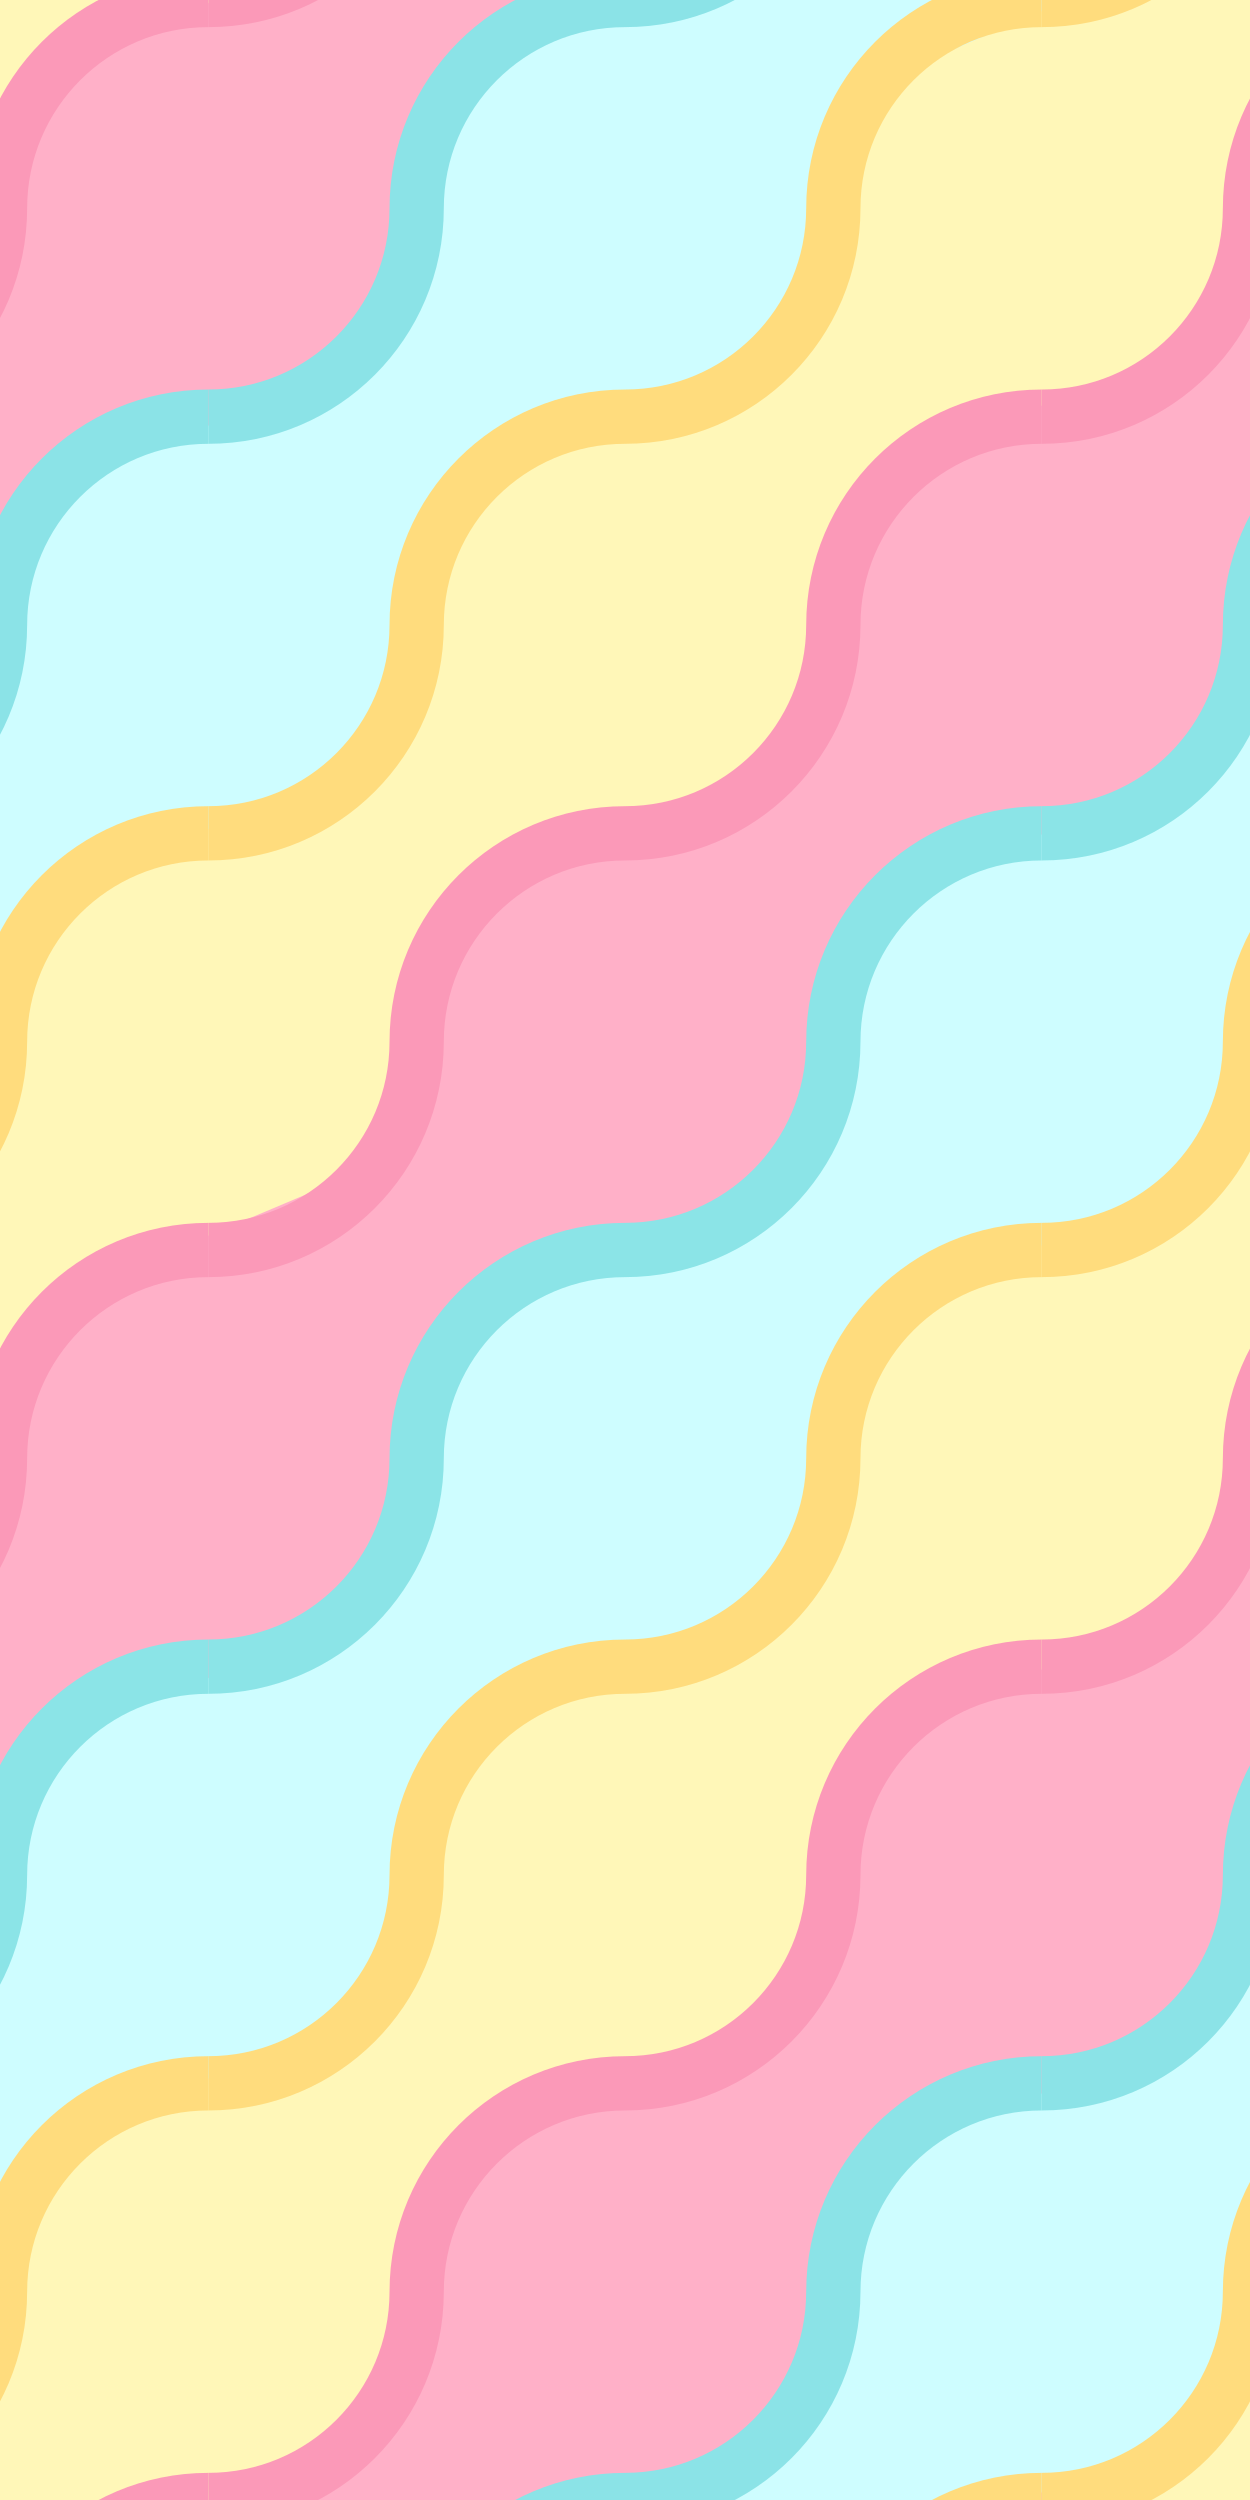
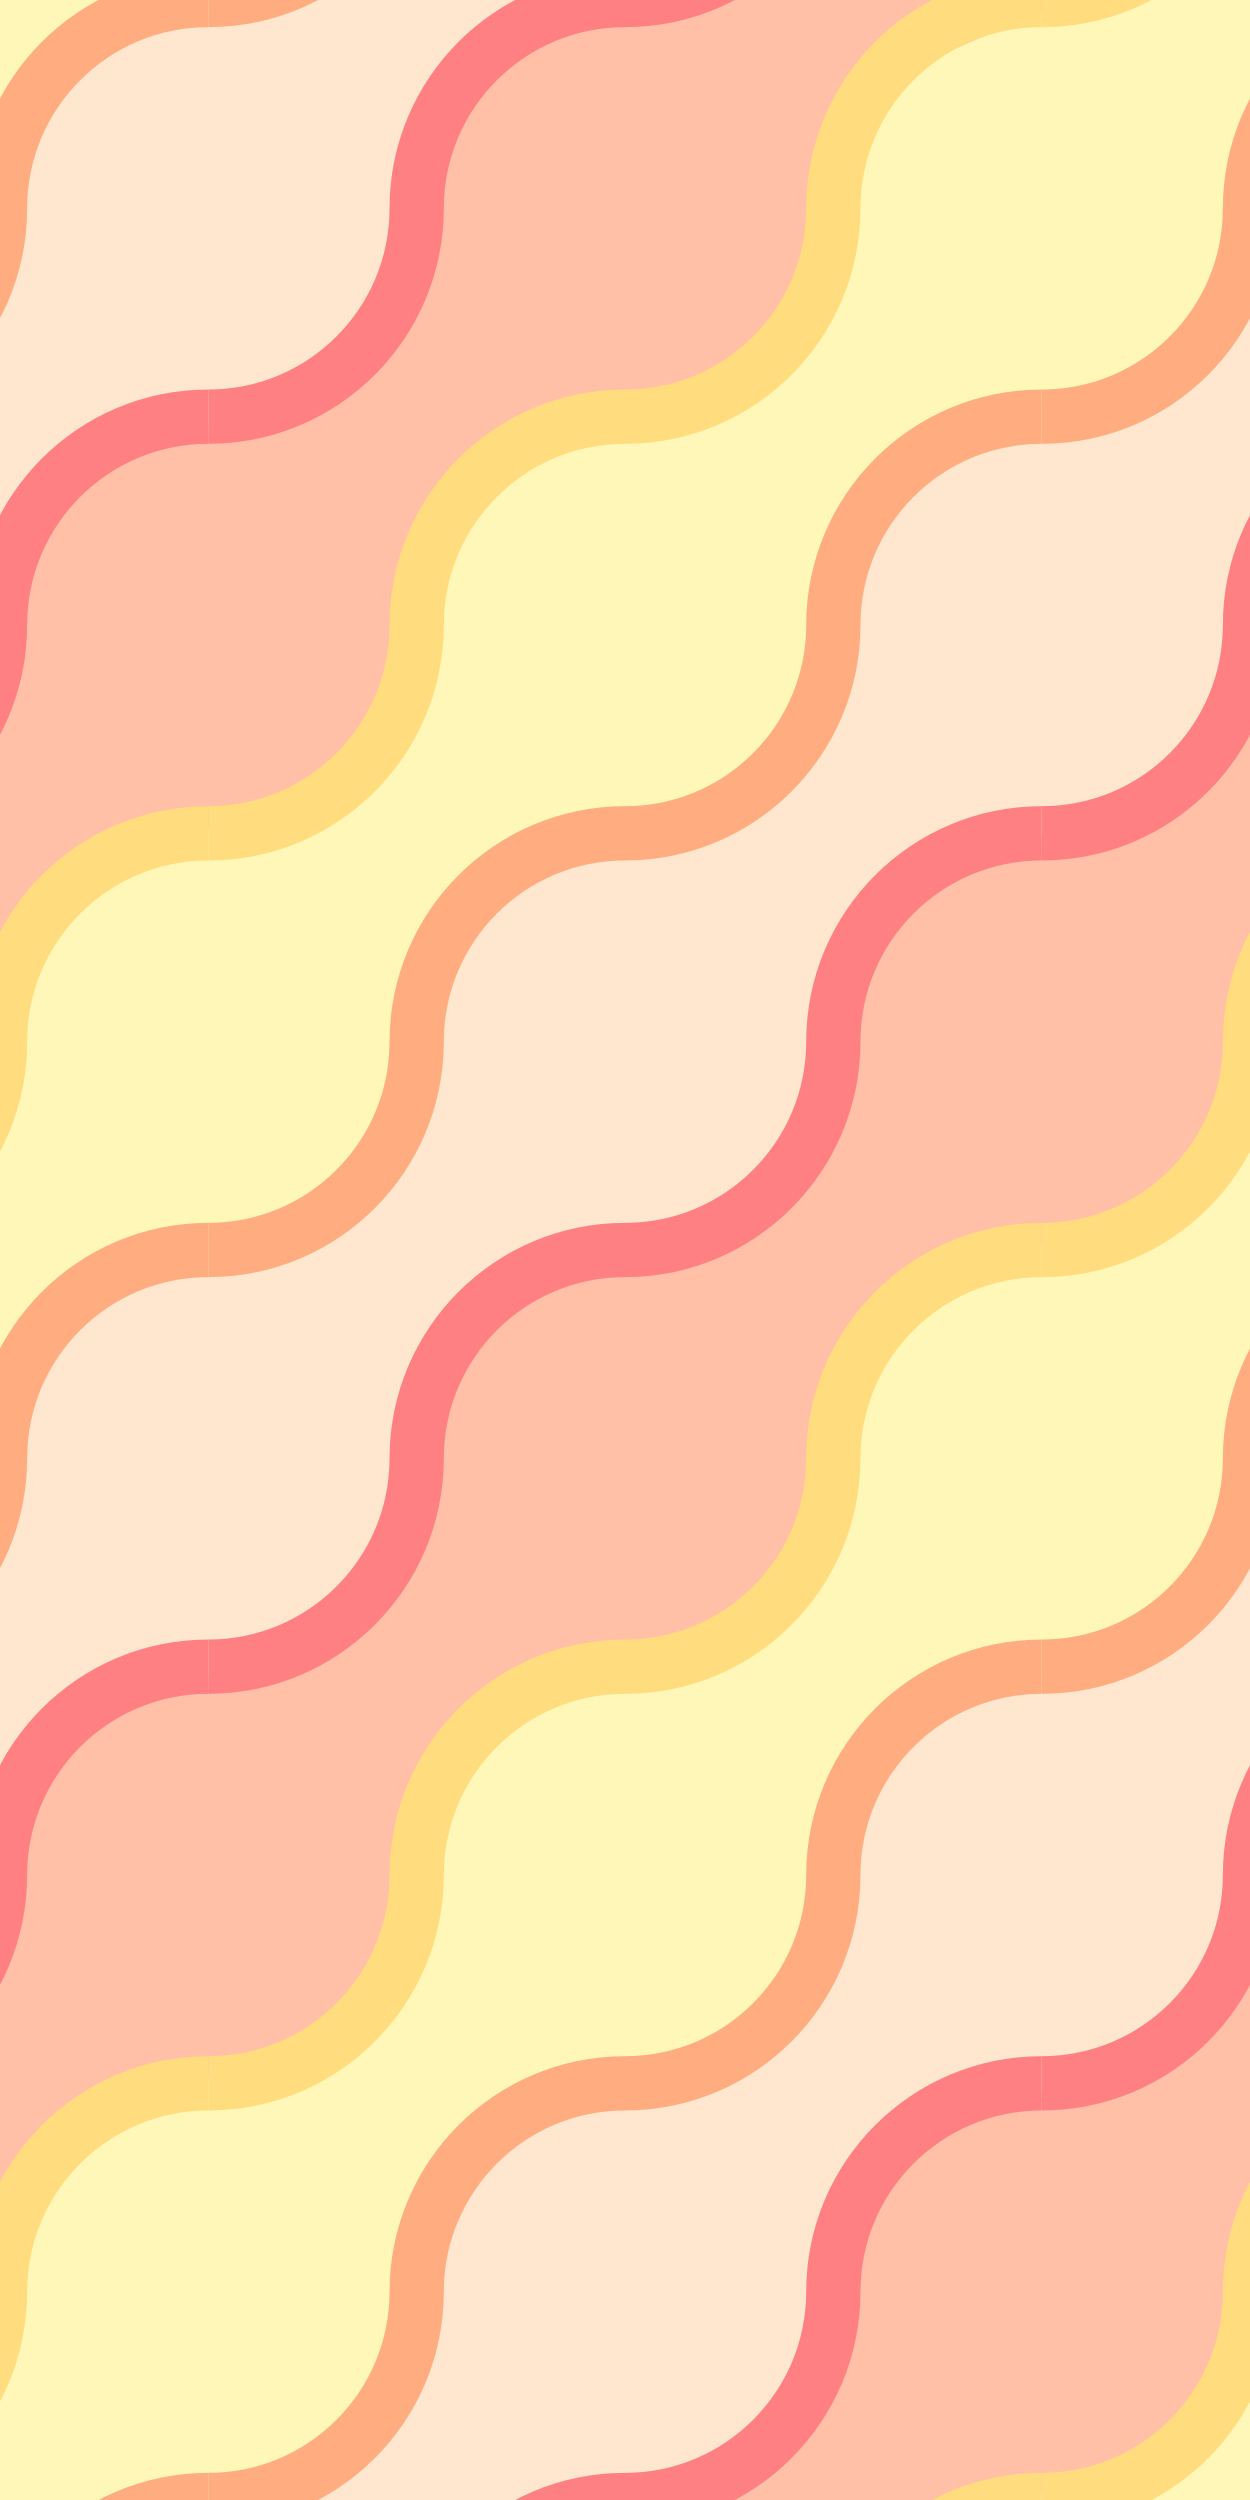
<svg xmlns="http://www.w3.org/2000/svg" width="426" height="852" viewBox="0 0 426 852" fill="none">
-   <g clip-path="url(#clip0_174_207)">
-     <rect width="426" height="852" fill="#FFB0C8" />
-     <path d="M-12.75 349.998L31.5 298.248L130 249.748L163.5 160.748L265.5 120.248L304.75 17.248L368.25 -3.002L505.75 -8.252L439.25 29.498L406 120.248L300.5 165.998L259 264.748L168 301.998L119.25 400.748L19.75 442.748L-15.75 517.998L-12.75 349.998Z" fill="#FFF7B8" />
-     <path d="M-12.875 211.498L31.375 159.748L129.875 111.248L163.375 22.248L265.375 -18.252L304.625 -121.252L368.125 -141.502L505.625 -146.752L439.125 -109.002L405.875 -18.252L300.375 27.498L258.875 126.248L167.875 163.498L119.125 262.248L19.625 304.248L-15.875 379.498L-12.875 211.498Z" fill="#CEFDFF" />
-     <path d="M128.625 913.998L210.25 858.998L269.25 825.248L304.875 724.748L406.875 684.248L446.125 581.248L552.75 549.248L598 443.998L647.125 555.748L580.625 593.498L548 695.748L441.875 729.998L406.875 830.498L309.375 865.998L260.625 964.748L161.125 1006.75L125.625 1082L128.625 913.998Z" fill="#CEFDFF" />
+   <g clip-path="url(#clip0_210_613)">
+     <rect width="426" height="852" fill="#FFE6CE" />
+     <path d="M-12.75 349.998L31.5 298.248L130 249.748L163.5 160.748L265.5 120.248L304.75 17.248L368.25 -3.002L505.75 -8.252L439.25 29.498L406 120.248L300.5 165.998L259 264.748L168 301.998L117 406.5L19.75 442.748L-15.75 517.998L-12.75 349.998Z" fill="#FFF7B8" />
+     <path d="M-12.875 211.498L31.375 159.748L129.875 111.248L163.375 22.248L265.375 -18.252L304.625 -121.252L368.125 -141.502L505.625 -146.752L439.125 -109.002L405.875 -18.252L300.375 27.498L258.875 126.248L167.875 163.498L119.125 262.248L19.625 304.248L-15.875 379.498L-12.875 211.498Z" fill="#FFC0A7" />
+     <path d="M128.625 913.998L210.25 858.998L269.25 825.248L304.875 724.748L406.875 684.248L446.125 581.248L552.75 549.248L598 443.998L647.125 555.748L580.625 593.498L548 695.748L441.875 729.998L406.875 830.498L309.375 865.998L260.625 964.748L161.125 1006.75L125.625 1082L128.625 913.998Z" fill="#FFC0A7" />
    <path d="M269.125 916.31L350.75 861.31L409.75 827.56L445.375 727.06L547.375 686.56L586.625 583.56L693.25 551.56L738.5 446.31L787.625 558.06L721.125 595.81L688.5 698.06L582.375 732.31L547.375 832.81L449.875 868.31L401.125 967.06L301.625 1009.06L266.125 1084.31L269.125 916.31Z" fill="#FFF7B8" />
-     <path d="M412.625 914.31L494.25 859.31L553.25 825.56L588.875 725.06L690.875 684.56L730.125 581.56L836.75 549.56L882 444.31L931.125 556.06L864.625 593.81L832 696.06L725.875 730.31L690.875 830.81L593.375 866.31L544.625 965.06L445.125 1007.06L409.625 1082.31L412.625 914.31Z" fill="#FFB0C8" />
-     <path d="M-152.375 210.498L-108.125 158.748L-9.625 110.248L23.875 21.248L125.875 -19.252L165.125 -122.252L228.625 -142.502L366.125 -147.752L299.625 -110.002L258.5 -25.5L160.875 26.498L119.375 125.248L28.375 162.498L-26 247.5L-119.875 303.248L-155.375 378.498L-152.375 210.498Z" fill="#FFB0C8" />
+     <path d="M412.625 914.31L494.25 859.31L553.25 825.56L588.875 725.06L690.875 684.56L730.125 581.56L836.75 549.56L882 444.31L931.125 556.06L864.625 593.81L832 696.06L725.875 730.31L690.875 830.81L593.375 866.31L544.625 965.06L445.125 1007.06L409.625 1082.31L412.625 914.31Z" fill="#FFE6CE" />
+     <path d="M-152.375 210.498L-108.125 158.748L-9.625 110.248L23.875 21.248L125.875 -19.252L165.125 -122.252L228.625 -142.502L366.125 -147.752L299.625 -110.002L258.5 -25.5L160.875 26.498L119.375 125.248L28.375 162.498L-26 247.5L-119.875 303.248L-155.375 378.498L-152.375 210.498Z" fill="#FFE6CE" />
    <path d="M-171.875 74.5L-127.625 22.75L-29.125 -25.75L4.375 -114.75L106.375 -155.25L145.625 -258.25L209.125 -278.5L346.625 -283.75L280.125 -246L246.875 -155.25L141.375 -109.5L99.875 -10.75L8.875 26.5L-39.875 125.25L-139.375 167.25L-174.875 242.5L-171.875 74.5Z" fill="#FFF7B8" />
-     <path d="M-11.375 487.998L32.875 436.248L118.75 411.498L164.875 298.748L260.375 268.498L306.125 155.248L407.375 119.998L443.75 20.748L538 -15.752L608.5 -15.752L544.25 119.998L440.625 167.498L400 268.498L301.875 303.998L260.375 402.748L164.875 444.748L118.75 554.498L21.125 580.748L-14.375 655.998L-11.375 487.998Z" fill="#FFB0C8" />
-     <path d="M-14.344 635.188L29.906 583.438L117.656 558.75L161.906 445.938L263.906 405.438L303.156 302.437L404.406 267.188L440.781 167.938L549.281 122L605.531 -9L605.531 131.438L541.281 267.188L437.656 314.688L404.406 405.437L298.906 451.188L263.906 548.75L164.75 590.5L117.656 697L18.156 727.938L-17.344 803.187L-14.344 635.188Z" fill="#CEFDFF" />
+     <path d="M-11.375 487.998L32.875 436.248L118.75 411.498L164.875 298.748L260.375 268.498L306.125 155.248L407.375 119.998L443.75 20.748L538 -15.752L608.5 -15.752L544.25 119.998L440.625 167.498L400 268.498L301.875 303.998L260.375 402.748L164.875 444.748L118.75 554.498L21.125 580.748L-14.375 655.998L-11.375 487.998Z" fill="#FFE6CE" />
+     <path d="M-14.344 635.188L29.906 583.438L117.656 558.75L161.906 445.938L263.906 405.438L303.156 302.437L404.406 267.188L440.781 167.938L549.281 122L605.531 -9L605.531 131.438L541.281 267.188L437.656 314.688L404.406 405.437L298.906 451.188L263.906 548.75L164.75 590.5L117.656 697L18.156 727.938L-17.344 803.187L-14.344 635.188Z" fill="#FFC0A7" />
    <path d="M-12.25 787.748L29.906 718.935L122.75 694.998L161.906 581.435L264.5 551.248L305.75 443.498L411 402.685L440.781 303.435L549.281 257.498L605.531 126.498L605.531 266.935L541.281 402.685L437.656 450.185L411 551.248L298.906 586.685L264.5 694.998L166.406 722.685L122.75 827.248L53.5 867.748L-17.344 938.685L-12.25 787.748Z" fill="#FFF7B8" />
-     <path d="M-9.134 932.31L33.022 863.498L125.866 839.56L165.022 725.998L267.616 695.81L302.022 591.248L414.116 547.248L443.897 447.998L552.397 402.06L608.647 271.06L608.647 411.498L544.397 547.248L440.772 594.748L407.5 695.81L302.022 731.248L260.522 829.998L169.522 867.248L125.866 971.81L56.616 1012.31L-14.228 1083.25L-9.134 932.31Z" fill="#FFB0C8" />
-     <path d="M355 994V994C394.212 994 426 962.212 426 923V923V923C426 883.788 457.788 852 497 852V852" stroke="#FB99B8" stroke-width="18.5" />
+     <path d="M-9.134 932.31L33.022 863.498L125.866 839.56L165.022 725.998L267.616 695.81L302.022 591.248L414.116 547.248L443.897 447.998L552.397 402.06L608.647 271.06L608.647 411.498L544.397 547.248L440.772 594.748L407.5 695.81L302.022 731.248L260.522 829.998L169.522 867.248L125.866 971.81L56.616 1012.31L-14.228 1083.25L-9.134 932.31Z" fill="#FFE6CE" />
+     <path d="M355 994V994C394.212 994 426 962.212 426 923V923V923C426 883.788 457.788 852 497 852V852" stroke="#FFAD80" stroke-width="18.5" />
    <path d="M213 994V994C252.212 994 284 962.212 284 923V923V923C284 883.788 315.788 852 355 852V852" stroke="#FFDC7D" stroke-width="18.5" />
    <path d="M355 852V852C394.212 852 426 820.212 426 781V781V781C426 741.788 457.788 710 497 710V710" stroke="#FFDC7D" stroke-width="18.5" />
-     <path d="M71 994V994C110.212 994 142 962.212 142 923V923V923C142 883.788 173.788 852 213 852V852" stroke="#8BE3E7" stroke-width="18.5" />
-     <path d="M213 852V852C252.212 852 284 820.212 284 781V781V781C284 741.788 315.788 710 355 710V710" stroke="#8BE3E7" stroke-width="18.5" />
-     <path d="M355 710V710C394.212 710 426 678.212 426 639V639V639C426 599.788 457.788 568 497 568V568" stroke="#8BE3E7" stroke-width="18.5" />
-     <path d="M-71 994V994C-31.788 994 9.35048e-06 962.212 7.86075e-06 923V923V923C6.37102e-06 883.788 31.788 852 71 852V852" stroke="#FB99B8" stroke-width="18.5" />
-     <path d="M213 710V710C252.212 710 284 678.212 284 639V639V639C284 599.788 315.788 568 355 568V568" stroke="#FB99B8" stroke-width="18.5" />
-     <path d="M355 568V568C394.212 568 426 536.212 426 497V497V497C426 457.788 457.788 426 497 426V426" stroke="#FB99B8" stroke-width="18.5" />
-     <path d="M71 852V852C110.212 852 142 820.212 142 781V781V781C142 741.788 173.788 710 213 710V710" stroke="#FB99B8" stroke-width="18.5" />
+     <path d="M71 994V994C110.212 994 142 962.212 142 923V923V923C142 883.788 173.788 852 213 852V852" stroke="#FF8083" stroke-width="18.5" />
+     <path d="M213 852V852C252.212 852 284 820.212 284 781V781V781C284 741.788 315.788 710 355 710V710" stroke="#FF8083" stroke-width="18.5" />
+     <path d="M355 710V710C394.212 710 426 678.212 426 639V639V639C426 599.788 457.788 568 497 568V568" stroke="#FF8083" stroke-width="18.5" />
+     <path d="M-71 994V994C-31.788 994 9.35048e-06 962.212 7.86075e-06 923V923V923C6.37102e-06 883.788 31.788 852 71 852V852" stroke="#FFAD80" stroke-width="18.5" />
+     <path d="M213 710V710C252.212 710 284 678.212 284 639V639V639C284 599.788 315.788 568 355 568V568" stroke="#FFAD80" stroke-width="18.5" />
+     <path d="M355 568V568C394.212 568 426 536.212 426 497V497V497C426 457.788 457.788 426 497 426V426" stroke="#FFAD80" stroke-width="18.5" />
+     <path d="M71 852V852C110.212 852 142 820.212 142 781V781V781C142 741.788 173.788 710 213 710V710" stroke="#FFAD80" stroke-width="18.5" />
    <path d="M-71 852V852C-31.788 852 9.35048e-06 820.212 7.86075e-06 781V781V781C6.37102e-06 741.788 31.788 710 71 710V710" stroke="#FFDC7D" stroke-width="18.5" />
    <path d="M71 710V710C110.212 710 142 678.212 142 639V639V639C142 599.788 173.788 568 213 568V568" stroke="#FFDC7D" stroke-width="18.5" />
    <path d="M213 568V568C252.212 568 284 536.212 284 497V497V497C284 457.788 315.788 426 355 426V426" stroke="#FFDC7D" stroke-width="18.5" />
    <path d="M355 426V426C394.212 426 426 394.212 426 355V355V355C426 315.788 457.788 284 497 284V284" stroke="#FFDC7D" stroke-width="18.5" />
-     <path d="M-71 710V710C-31.788 710 9.35048e-06 678.212 7.86075e-06 639V639V639C6.37102e-06 599.788 31.788 568 71 568V568" stroke="#8BE4E7" stroke-width="18.5" />
-     <path d="M71 568V568C110.212 568 142 536.212 142 497V497V497C142 457.788 173.788 426 213 426V426" stroke="#8BE4E7" stroke-width="18.5" />
-     <path d="M213 426V426C252.212 426 284 394.212 284 355V355V355C284 315.788 315.788 284 355 284V284" stroke="#8BE4E7" stroke-width="18.5" />
-     <path d="M355 284V284C394.212 284 426 252.212 426 213V213V213C426 173.788 457.788 142 497 142V142" stroke="#8BE4E7" stroke-width="18.5" />
-     <path d="M213 284V284C252.212 284 284 252.212 284 213V213V213C284 173.788 315.788 142 355 142V142" stroke="#FB99B8" stroke-width="18.5" />
-     <path d="M355 142V142C394.212 142 426 110.212 426 71V71V71C426 31.788 457.788 -3.95569e-06 497 -2.46595e-06V-2.46595e-06" stroke="#FB99B8" stroke-width="18.5" />
-     <path d="M71 426V426C110.212 426 142 394.212 142 355V355V355C142 315.788 173.788 284 213 284V284" stroke="#FB99B8" stroke-width="18.5" />
-     <path d="M-71 568V568C-31.788 568 9.35048e-06 536.212 7.86075e-06 497V497V497C6.37102e-06 457.788 31.788 426 71 426V426" stroke="#FB99B8" stroke-width="18.5" />
+     <path d="M-71 710V710C-31.788 710 9.35048e-06 678.212 7.86075e-06 639V639V639C6.37102e-06 599.788 31.788 568 71 568V568" stroke="#FF8083" stroke-width="18.5" />
+     <path d="M71 568V568C110.212 568 142 536.212 142 497V497V497C142 457.788 173.788 426 213 426V426" stroke="#FF8083" stroke-width="18.5" />
+     <path d="M213 426V426C252.212 426 284 394.212 284 355V355V355C284 315.788 315.788 284 355 284V284" stroke="#FF8083" stroke-width="18.5" />
+     <path d="M355 284V284C394.212 284 426 252.212 426 213V213V213C426 173.788 457.788 142 497 142V142" stroke="#FF8083" stroke-width="18.5" />
+     <path d="M213 284V284C252.212 284 284 252.212 284 213V213V213C284 173.788 315.788 142 355 142V142" stroke="#FFAD80" stroke-width="18.5" />
+     <path d="M355 142V142C394.212 142 426 110.212 426 71V71V71C426 31.788 457.788 -3.95569e-06 497 -2.46595e-06V-2.46595e-06" stroke="#FFAD80" stroke-width="18.5" />
+     <path d="M71 426V426C110.212 426 142 394.212 142 355V355V355C142 315.788 173.788 284 213 284V284" stroke="#FFAD80" stroke-width="18.5" />
+     <path d="M-71 568V568C-31.788 568 9.35048e-06 536.212 7.86075e-06 497V497V497C6.37102e-06 457.788 31.788 426 71 426V426" stroke="#FFAD80" stroke-width="18.5" />
    <path d="M-71 426V426C-31.788 426 9.35048e-06 394.212 7.86075e-06 355V355V355C6.37102e-06 315.788 31.788 284 71 284V284" stroke="#FFDC7D" stroke-width="18.5" />
    <path d="M71 284V284C110.212 284 142 252.212 142 213V213V213C142 173.788 173.788 142 213 142V142" stroke="#FFDC7D" stroke-width="18.5" />
    <path d="M213 142V142C252.212 142 284 110.212 284 71V71V71C284 31.788 315.788 -3.95569e-06 355 -2.46595e-06V-2.46595e-06" stroke="#FFDC7D" stroke-width="18.5" />
    <path d="M355 -7.71483e-08V-7.71483e-08C394.212 -7.71483e-08 426 -31.788 426 -71V-71V-71C426 -110.212 457.788 -142 497 -142V-142" stroke="#FFDC7D" stroke-width="18.5" />
-     <path d="M-71 284V284C-31.788 284 9.35048e-06 252.212 7.86075e-06 213V213V213C6.37102e-06 173.788 31.788 142 71 142V142" stroke="#8BE3E7" stroke-width="18.5" />
-     <path d="M71 142V142C110.212 142 142 110.212 142 71V71V71C142 31.788 173.788 -3.95569e-06 213 -2.46595e-06V-2.46595e-06" stroke="#8BE3E7" stroke-width="18.5" />
-     <path d="M213 -7.71483e-08V-7.71483e-08C252.212 -7.71483e-08 284 -31.788 284 -71V-71V-71C284 -110.212 315.788 -142 355 -142V-142" stroke="#8BE3E7" stroke-width="18.5" />
-     <path d="M-71 142V142C-31.788 142 9.35048e-06 110.212 7.86075e-06 71V71V71C6.37102e-06 31.788 31.788 -3.95569e-06 71 -2.46595e-06V-2.46595e-06" stroke="#FB99B8" stroke-width="18.5" />
-     <path d="M71 -7.71483e-08V-7.71483e-08C110.212 -7.71483e-08 142 -31.788 142 -71V-71V-71C142 -110.212 173.788 -142 213 -142V-142" stroke="#FB99B8" stroke-width="18.5" />
+     <path d="M-71 284V284C-31.788 284 9.35048e-06 252.212 7.86075e-06 213V213V213C6.37102e-06 173.788 31.788 142 71 142V142" stroke="#FF8083" stroke-width="18.5" />
+     <path d="M71 142V142C110.212 142 142 110.212 142 71V71V71C142 31.788 173.788 -3.95569e-06 213 -2.46595e-06V-2.46595e-06" stroke="#FF8083" stroke-width="18.5" />
+     <path d="M213 -7.71483e-08V-7.71483e-08C252.212 -7.71483e-08 284 -31.788 284 -71V-71V-71C284 -110.212 315.788 -142 355 -142V-142" stroke="#FF8083" stroke-width="18.5" />
+     <path d="M-71 142V142C-31.788 142 9.35048e-06 110.212 7.86075e-06 71V71V71C6.37102e-06 31.788 31.788 -3.95569e-06 71 -2.46595e-06V-2.46595e-06" stroke="#FFAD80" stroke-width="18.5" />
+     <path d="M71 -7.71483e-08V-7.71483e-08C110.212 -7.71483e-08 142 -31.788 142 -71V-71V-71C142 -110.212 173.788 -142 213 -142V-142" stroke="#FFAD80" stroke-width="18.5" />
  </g>
  <defs>
-     <clipPath id="clip0_174_207">
+     <clipPath id="clip0_210_613">
      <rect width="426" height="852" fill="white" />
    </clipPath>
  </defs>
</svg>
